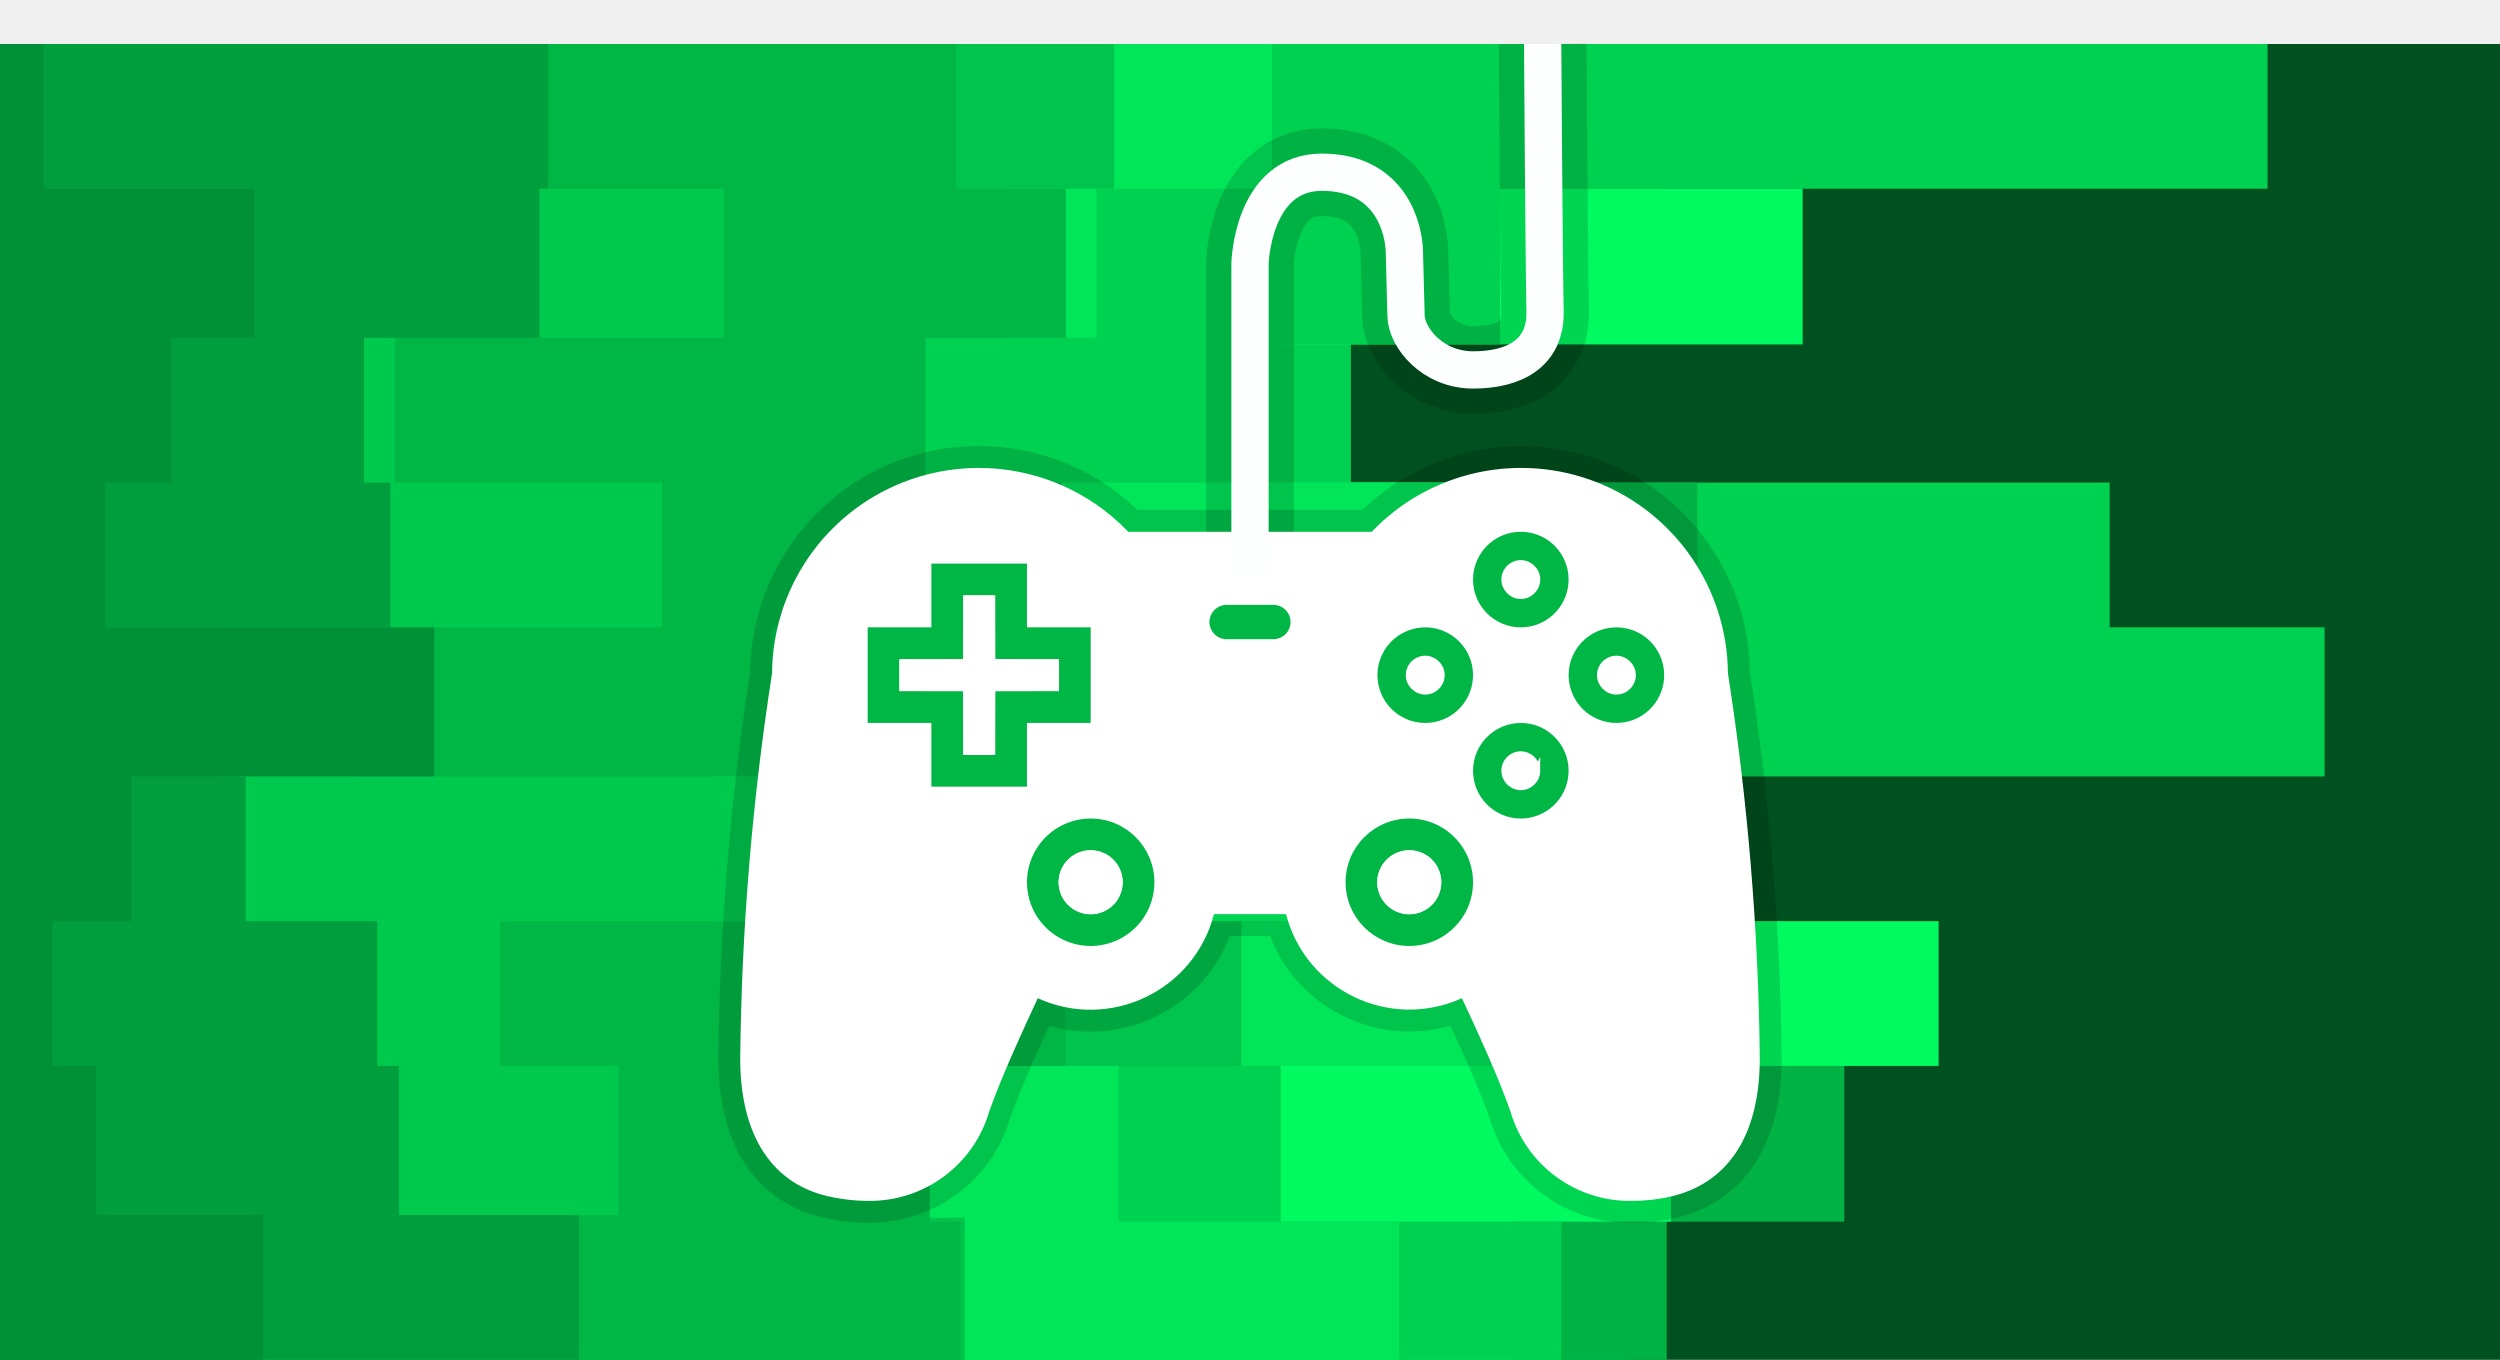
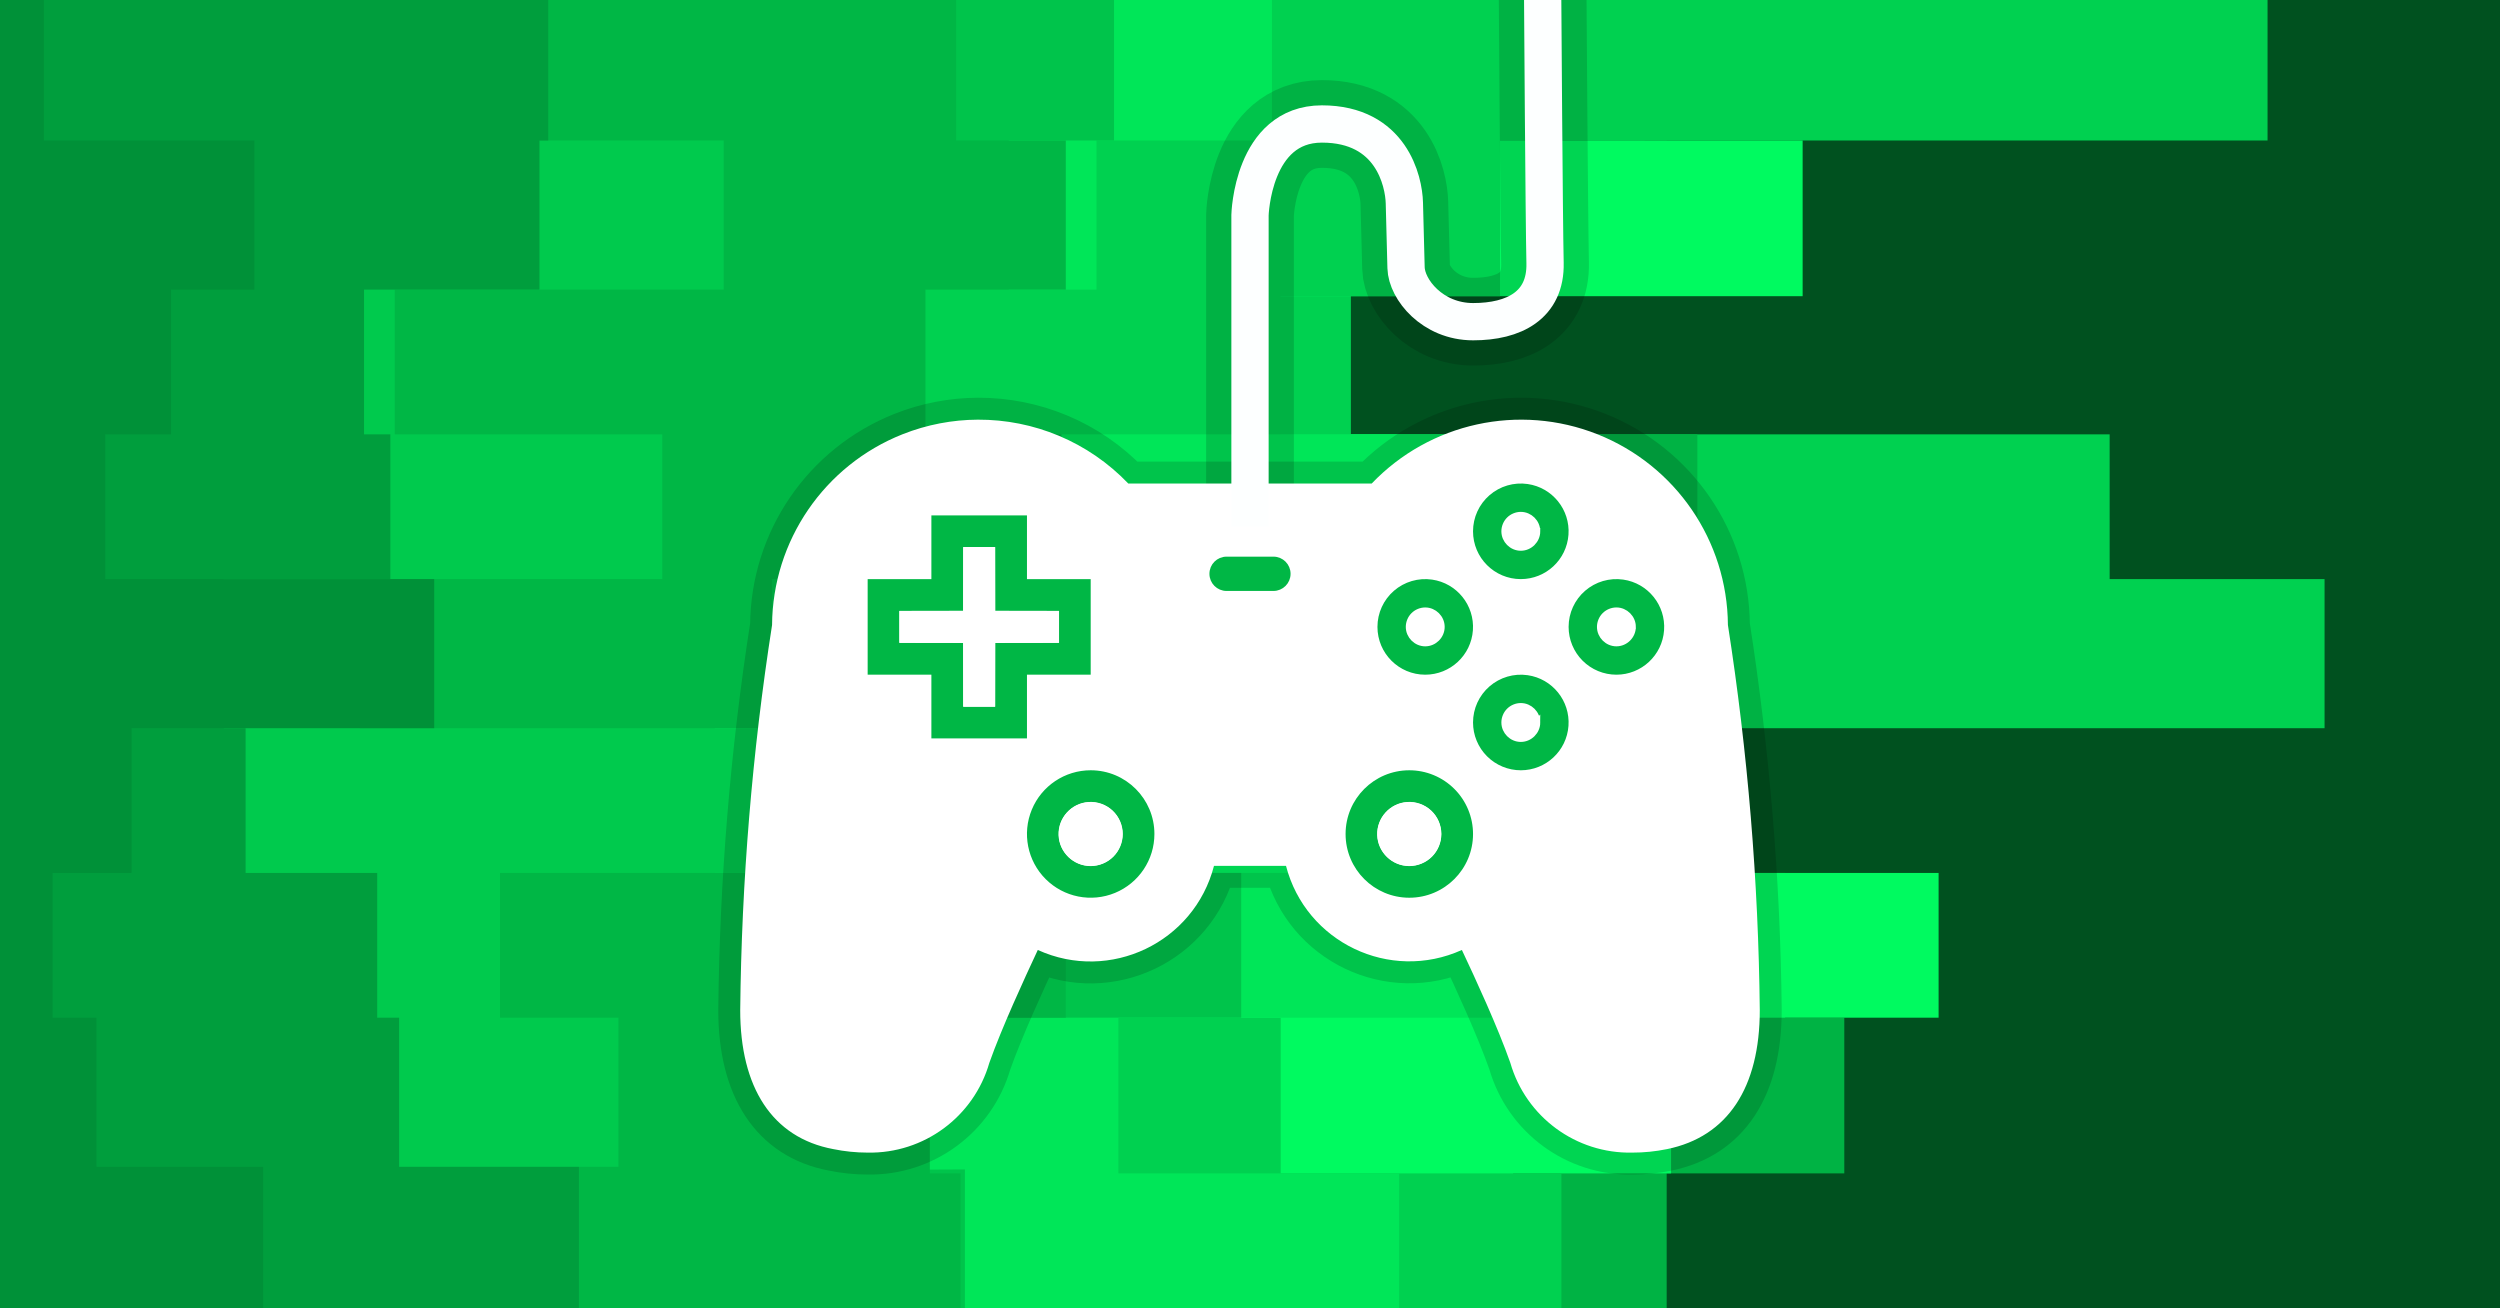
- <svg xmlns="http://www.w3.org/2000/svg" version="1.1" width="570" height="310.033" viewBox="0,0,570,310.033">
-   <g transform="translate(45,-4.93203)">
+ <svg xmlns="http://www.w3.org/2000/svg" version="1.1" width="570" height="298" viewBox="0,0,570,298">
+   <g transform="translate(45,-30.98373)">
    <g data-paper-data="{&quot;isPaintingLayer&quot;:true}" fill-rule="nonzero" stroke-linecap="butt" stroke-linejoin="miter" stroke-dasharray="" stroke-dashoffset="0" style="mix-blend-mode: normal">
      <g stroke="none" stroke-width="1" stroke-miterlimit="10">
-         <path d="M-45,314.964v-300h570v300z" fill="#00511f" />
-         <path d="M362,14.965h110v33h-167v34h-42v33h173v33h49v34h-253v33h-4v33h16v34h82v33h-371v-33v0v-34v0v-33v0v-33v0v-34v0v-33v0v-33v0v-34v0v-33v0z" fill="#00d150" />
-         <path d="M375,14.965h-79v33h34v34h-104v33h116v33h-91v34h53v33h58v33h13.5v35.5h-40.5v31.5h-380v-33v0v-34v0v-33v0v-33v0v-34v0v-33v0v-33v0v-34v0v-33v0z" fill="#00b344" />
-         <path d="M251,14.965h14v33h101v35.5h-161v31.5h97v33h-39v34h25v33h109v33h-61v35.5h-36v31.5h-345v-33v0v-34v0v-33v0v-33v0v-34v0v-33v0v-33v0v-34v0v-33v0z" fill="#00fa60" />
-         <path d="M302,14.965h33v33h-38v35.5h-50v31.5h44v33h-127v34h35v33h-41v33h89v35.5h64v31.5h-356v-33v0v-34v0v-33v0v-33v0v-34v0v-33v0v-33v0v-34v0v-33v0z" fill="#00d150" />
-         <path d="M175,14.965h70v33h-40v34h-50v33h142v33h-187v34h50v33h135v33h-85v35.5h64v31.5h-319v-33v0v-34v0v-33v0v-33v0v-34v0v-33v0v-33v0v-34v0v-33v0z" fill="#00e658" />
-         <path d="M154,14.965h55v33h-24v34h-55v33h-40v33h158v34h-145v33h135v33h-147v35l84,-0.4v32.4h-220v-33v0v-34v0v-33v0v-33v0v-34v0v-33v0v-33v0v-34v0v-33v0z" fill="#00c44b" />
-         <path d="M137,14.965h36v33h25v34h-32v33h31v33h-66v34h-13v33h80v33h-31v35.5h7v31.5h-219v-33v0v-34v0v-33v0v-33v0v-34v0v-33v0v-33v0v-34v0v-33v0z" fill="#00b745" />
-         <path d="M30,14.965h-5v33h95v34h-75v33h61v33h-69v34h112v33h-80v33h27v34h-9v33h-132v-33v0v-34v0v-33v0v-33v0v-34v0v-33v0v-33v0v-34v0v-33v0z" fill="#00ca4d" />
-         <path d="M54,14.965h26v33h-2v34h-40v33h6v33h-38v34h5v33h30v33h5v34h41v33h-132v-33v0v-34v0v-33v0v-33v0v-34v0v-33v0v-33v0v-34v0v-33v0z" fill="#009e3d" />
-         <path d="M-42,14.965h7v33h48v34h-19v33h-15v33h75v34h-69v33h-18v33h10v34h38v33h-60v-33v0v-34v0v-33v0v-33v0v-34v0v-33v0v-33v0v-34v0v-33v0z" fill="#009138" />
+         <path d="M-45,330.016v-300h570v300z" fill="#00511f" />
+         <path d="M362,30.016h110v33h-167v34h-42v33h173v33h49v34h-253v33h-4v33h16v34h82v33h-371v-33v0v-34v0v-33v0v-33v0v-34v0v-33v0v-33v0v-34v0v-33v0z" fill="#00d150" />
+         <path d="M375,30.016h-79v33h34v34h-104v33h116v33h-91v34h53v33h58v33h13.5v35.5h-40.5v31.5h-380v-33v0v-34v0v-33v0v-33v0v-34v0v-33v0v-33v0v-34v0v-33v0z" fill="#00b344" />
+         <path d="M251,30.016h14v33h101v35.5h-161v31.5h97v33h-39v34h25v33h109v33h-61v35.5h-36v31.5h-345v-33v0v-34v0v-33v0v-33v0v-34v0v-33v0v-33v0v-34v0v-33v0z" fill="#00fa60" />
+         <path d="M302,30.016h33v33h-38v35.5h-50v31.5h44v33h-127v34h35v33h-41v33h89v35.5h64v31.5h-356v-33v0v-34v0v-33v0v-33v0v-34v0v-33v0v-33v0v-34v0v-33v0z" fill="#00d150" />
+         <path d="M175,30.016h70v33h-40v34h-50v33h142v33h-187v34h50v33h135v33h-85v35.5h64v31.5h-319v-33v0v-34v0v-33v0v-33v0v-34v0v-33v0v-33v0v-34v0v-33v0z" fill="#00e658" />
+         <path d="M154,30.016h55v33h-24v34h-55v33h-40v33h158v34h-145v33h135v33h-147v35l84,-0.4v32.4h-220v-33v0v-34v0v-33v0v-33v0v-34v0v-33v0v-33v0v-34v0v-33v0z" fill="#00c44b" />
+         <path d="M137,30.016h36v33h25v34h-32v33h31v33h-66v34h-13v33h80v33h-31v35.5h7v31.5h-219v-33v0v-34v0v-33v0v-33v0v-34v0v-33v0v-33v0v-34v0v-33v0z" fill="#00b745" />
+         <path d="M30,30.016h-5v33h95v34h-75v33h61v33h-69v34h112v33h-80v33h27v34h-9v33h-132v-33v0v-34v0v-33v0v-33v0v-34v0v-33v0v-33v0v-34v0v-33v0z" fill="#00ca4d" />
+         <path d="M54,30.016h26v33h-2v34h-40v33h6v33h-38v34h5v33h30v33h5v34h41v33h-132v-33v0v-34v0v-33v0v-33v0v-34v0v-33v0v-33v0v-34v0v-33v0z" fill="#009e3d" />
+         <path d="M-42,30.016h7v33h48v34h-19v33h-15v33h75v34h-69v33h-18v33h10v34h38v33h-60v-33v0v-34v0v-33v0v-33v0v-34v0v-33v0v-33v0v-34v0v-33v0z" fill="#009138" />
      </g>
      <g>
-         <path d="M212.849,126.776c0,0 0.039,-0.6 0.891,-0.6c5.13,0 54.008,0 54.008,0c13.27,-13.875 33.629,-18.317 51.472,-11.231c17.844,7.086 29.609,24.286 29.744,43.485c4.532,29.063 6.96,58.415 7.265,87.827c0,17.58 -7.264,28.839 -21.139,31.672c-2.605,0.534 -5.259,0.803 -7.919,0.8c-12.847,0.271 -24.267,-8.137 -27.822,-20.485c-2.833,-8.063 -7.918,-19.107 -11.041,-25.718c-16.422,7.426 -35.573,-1.731 -40.1,-19.177h-16.418c-4.519,17.49 -23.731,26.66 -40.172,19.177c-3.124,6.683 -8.21,17.727 -11.043,25.718c-3.549,12.321 -14.93,20.723 -27.75,20.485c-2.635,-0.003 -5.263,-0.271 -7.844,-0.8c-13.948,-2.615 -21.212,-14.092 -21.212,-31.672c0.304,-29.412 2.731,-58.765 7.263,-87.827c0.136,-19.199 11.901,-36.398 29.744,-43.484c5.576,-2.215 11.397,-3.303 17.171,-3.33c12.703,-0.059 25.178,5.022 34.301,14.561z" fill="none" stroke-opacity="0.149" stroke="#000000" stroke-width="10" stroke-miterlimit="10" />
-         <path d="M240,135.997v-71.034c0,0 0.546,-20.764 16.392,-20.764c15.846,0 18.674,13.07 18.802,17.998c0.129,4.929 0.258,9.858 0.386,14.786c0.129,4.929 6.01,12.294 15.3,12.294c9.289,0 16.619,-3.712 16.392,-13.387c-0.218,-9.303 -0.546,-60.96 -0.546,-60.96" fill="none" stroke-opacity="0.149" stroke="#000000" stroke-width="20" stroke-miterlimit="4" />
-         <path d="M212.249,126.176h55.499c13.27,-13.875 33.629,-18.317 51.472,-11.231c17.844,7.086 29.609,24.286 29.744,43.485c4.532,29.063 6.96,58.415 7.265,87.827c0,17.58 -7.264,28.839 -21.139,31.672c-2.605,0.534 -5.259,0.803 -7.919,0.8c-12.847,0.271 -24.267,-8.137 -27.822,-20.485c-2.833,-8.063 -7.918,-19.107 -11.041,-25.718c-16.422,7.426 -35.573,-1.731 -40.1,-19.177h-16.418c-4.519,17.49 -23.731,26.66 -40.172,19.177c-3.124,6.683 -8.21,17.727 -11.043,25.718c-3.549,12.321 -14.93,20.723 -27.75,20.485c-2.635,-0.003 -5.263,-0.271 -7.844,-0.8c-13.948,-2.615 -21.212,-14.092 -21.212,-31.672c0.304,-29.412 2.731,-58.765 7.263,-87.827c0.136,-19.199 11.901,-36.398 29.744,-43.484c5.576,-2.215 11.397,-3.303 17.171,-3.33c12.703,-0.059 25.178,5.022 34.301,14.561z" fill="#ffffff" stroke="none" stroke-width="9.345" stroke-miterlimit="10" />
-         <path d="M240,135.997v-71.034c0,0 0.546,-20.764 16.392,-20.764c15.846,0 18.674,13.07 18.802,17.998c0.129,4.929 0.258,9.858 0.386,14.786c0.129,4.929 6.01,12.294 15.3,12.294c9.289,0 16.619,-3.712 16.392,-13.387c-0.218,-9.303 -0.546,-60.96 -0.546,-60.96" fill="none" stroke="#fdffff" stroke-width="8.5" stroke-miterlimit="4" />
-         <path d="M294.611,128.837c2.388,-2.07 5.557,-3.001 8.685,-2.551c5.657,0.815 9.723,5.861 9.316,11.562c-0.407,5.701 -5.15,10.118 -10.866,10.12c-6.018,-0 -10.896,-4.878 -10.896,-10.896c-0,-3.16 1.372,-6.165 3.76,-8.235zM167.355,133.44h21.794v14.527h14.529v21.794h-14.529v14.529h-21.794v-14.529h-14.529v-21.794h14.529zM305.378,137.073c0.001,-2.006 -1.625,-3.633 -3.631,-3.633c-0.963,-0 -1.887,0.382 -2.569,1.063c-0.681,0.681 -1.064,1.605 -1.064,2.568c-0,2.006 1.625,3.633 3.631,3.633c2.006,0 3.633,-1.625 3.633,-3.631zM174.62,140.703v14.529h-14.529v7.265h14.529v14.529h7.265v-14.529h14.529v-7.265h-14.529v-14.529zM272.818,150.63c2.389,-2.07 5.558,-3 8.687,-2.551c5.657,0.815 9.724,5.862 9.316,11.563c-0.408,5.701 -5.152,10.118 -10.867,10.119c-6.018,-0 -10.896,-4.878 -10.896,-10.896c-0,-3.161 1.372,-6.166 3.761,-8.235zM316.404,150.63c2.389,-2.07 5.558,-3 8.687,-2.551c5.657,0.815 9.723,5.861 9.316,11.562c-0.407,5.701 -5.15,10.118 -10.866,10.12c-2.89,0 -5.662,-1.147 -7.706,-3.191c-2.044,-2.043 -3.192,-4.815 -3.192,-7.705c-0,-3.161 1.372,-6.166 3.761,-8.235zM283.586,158.863c-0,-2.006 -1.627,-3.632 -3.633,-3.631c-0.963,0 -1.887,0.383 -2.568,1.064c-0.681,0.681 -1.063,1.605 -1.063,2.569c0.001,2.006 1.627,3.632 3.633,3.631c2.006,-0.001 3.632,-1.627 3.631,-3.633zM323.541,155.232c-0.964,-0 -1.888,0.382 -2.569,1.064c-0.681,0.681 -1.064,1.606 -1.064,2.569c0.001,2.006 1.627,3.631 3.633,3.631c2.006,-0 3.632,-1.626 3.632,-3.632c0,-2.006 -1.625,-3.632 -3.631,-3.633zM294.612,172.424c2.388,-2.069 5.557,-3 8.685,-2.551c5.657,0.815 9.723,5.861 9.316,11.562c-0.407,5.701 -5.15,10.118 -10.866,10.12c-2.89,-0 -5.662,-1.148 -7.705,-3.192c-2.043,-2.044 -3.191,-4.816 -3.191,-7.706c0.001,-3.16 1.373,-6.164 3.761,-8.233zM305.378,180.659c0.001,-2.006 -1.625,-3.633 -3.631,-3.633c-0.963,-0 -1.887,0.382 -2.569,1.063c-0.681,0.681 -1.064,1.605 -1.064,2.568c-0,2.006 1.625,3.633 3.631,3.633c2.006,0 3.633,-1.625 3.633,-3.631zM190.254,200.523c2.249,-5.429 7.547,-8.968 13.424,-8.968c8.024,0.001 14.528,6.506 14.527,14.529c-0,5.876 -3.54,11.174 -8.969,13.423c-5.429,2.249 -11.678,1.005 -15.833,-3.15c-4.155,-4.156 -5.398,-10.405 -3.148,-15.834zM261.793,206.084c-0,-8.024 6.505,-14.529 14.529,-14.529c3.853,-0 7.549,1.531 10.274,4.255c2.725,2.725 4.255,6.42 4.255,10.274c-0,8.024 -6.505,14.529 -14.529,14.529c-8.024,-0 -14.529,-6.505 -14.529,-14.529zM208.637,200.774c-1.471,-1.374 -3.447,-2.076 -5.455,-1.938c-3.915,0.257 -6.918,3.576 -6.784,7.497c0.134,3.921 3.357,7.027 7.28,7.016c1.927,0 3.775,-0.765 5.137,-2.128c1.362,-1.362 2.128,-3.21 2.128,-5.137c0,-2.013 -0.835,-3.936 -2.306,-5.31zM281.281,200.774c-1.471,-1.374 -3.447,-2.076 -5.455,-1.938c-3.915,0.257 -6.918,3.576 -6.784,7.497c0.134,3.921 3.357,7.027 7.28,7.016c1.927,0 3.775,-0.765 5.137,-2.128c1.362,-1.362 2.128,-3.21 2.128,-5.137c0,-2.013 -0.835,-3.936 -2.306,-5.31z" fill="#00b745" stroke="none" stroke-width="9.345" stroke-miterlimit="10" />
-         <path d="M327.222,158.865c-0,2.006 -1.677,3.682 -3.682,3.682c-2.006,0 -3.682,-1.676 -3.683,-3.682c-0,-0.964 0.397,-1.924 1.079,-2.605c0.681,-0.681 1.641,-1.079 2.605,-1.079c2.006,0.001 3.682,1.677 3.682,3.683z" data-paper-data="{&quot;noHover&quot;:false,&quot;origItem&quot;:[&quot;Path&quot;,{&quot;applyMatrix&quot;:true,&quot;segments&quot;:[[[357.74897,136.43652],[1.98674,0.00053],[-0.95452,-0.00025]],[[355.20399,137.49029],[0.67495,-0.67495],[-0.67494,0.67496]],[[354.15023,140.03527],[-0.00025,-0.95452],[0.00054,1.98675]],[[357.74833,143.63209],[-1.98675,0.00017],[1.98676,-0.00018]],[[361.34579,140.03463],[-0.00017,1.98674],[0.00018,-1.98675]]],&quot;closed&quot;:true,&quot;fillColor&quot;:[1,1,1],&quot;strokeWidth&quot;:9.34454}]}" fill="#ffffff" stroke="#ffffff" stroke-width="1.5" stroke-miterlimit="10" />
-         <path d="M305.429,137.073c-0.001,2.006 -1.678,3.682 -3.684,3.682c-2.006,-0 -3.682,-1.678 -3.682,-3.684c0,-0.963 0.398,-1.923 1.079,-2.604c0.681,-0.681 1.641,-1.078 2.604,-1.078c2.006,0.001 3.682,1.678 3.682,3.684z" data-paper-data="{&quot;noHover&quot;:false,&quot;origItem&quot;:[&quot;Path&quot;,{&quot;applyMatrix&quot;:true,&quot;segments&quot;:[[[339.75865,118.44983],[0,0],[0.00049,-1.98698]],[[336.16182,114.85115],[1.98699,0.00054],[-0.95421,-0.00025]],[[333.61748,115.90429],[0.6749,-0.67457],[-0.67491,0.67456]],[[332.56309,118.44812],[0.00021,-0.95421],[-0.00045,1.98698]],[[336.16001,122.04671],[-1.98699,-0.00047],[1.98698,0.00047]],[[339.75864,118.44983],[-0.00051,1.98698],[0,0]]],&quot;closed&quot;:true,&quot;fillColor&quot;:[1,1,1],&quot;strokeWidth&quot;:9.34454}]}" fill="#ffffff" stroke="#ffffff" stroke-width="1.5" stroke-miterlimit="10" />
-         <path d="M283.637,158.863c0,2.006 -1.676,3.683 -3.682,3.684c-2.006,0.001 -3.683,-1.676 -3.684,-3.682c-0,-0.963 0.397,-1.923 1.078,-2.604c0.681,-0.681 1.641,-1.079 2.604,-1.079c2.006,-0 3.683,1.676 3.684,3.682z" data-paper-data="{&quot;noHover&quot;:false,&quot;origItem&quot;:[&quot;Path&quot;,{&quot;applyMatrix&quot;:true,&quot;segments&quot;:[[[318.17325,140.0334],[0,0],[-0.00048,-1.98699]],[[314.57466,136.43648],[1.98699,-0.00045],[-0.95421,0.00021]],[[312.03083,137.49088],[0.67457,-0.6749],[-0.67457,0.6749]],[[310.9777,140.03523],[-0.00025,-0.95421],[0.00054,1.98698]],[[314.5764,143.63205],[-1.98699,0.00051],[1.98698,-0.00051]],[[318.17326,140.0334],[0.00048,1.98699],[0,0]]],&quot;closed&quot;:true,&quot;fillColor&quot;:[1,1,1],&quot;strokeWidth&quot;:9.34454}]}" fill="#ffffff" stroke="#ffffff" stroke-width="1.5" stroke-miterlimit="10" />
-         <path d="M305.429,180.659c-0.001,2.006 -1.678,3.682 -3.684,3.682c-2.006,-0 -3.682,-1.678 -3.682,-3.683c0,-0.963 0.398,-1.923 1.079,-2.604c0.681,-0.681 1.641,-1.078 2.604,-1.078c2.006,0.001 3.682,1.678 3.682,3.684z" data-paper-data="{&quot;noHover&quot;:false,&quot;origItem&quot;:[&quot;Path&quot;,{&quot;applyMatrix&quot;:true,&quot;segments&quot;:[[[339.75865,161.62233],[0,0],[0.00049,-1.98699]],[[336.16182,158.02363],[1.98699,0.00053],[-0.95421,-0.00026]],[[333.61748,159.07678],[0.6749,-0.67456],[-0.67491,0.67455]],[[332.56309,161.6206],[0.00021,-0.95421],[-0.00045,1.98698]],[[336.16001,165.21919],[-1.98699,-0.00048],[1.98698,0.00047]],[[339.75864,161.62231],[-0.00051,1.98699],[0,0]]],&quot;closed&quot;:true,&quot;fillColor&quot;:[1,1,1],&quot;strokeWidth&quot;:9.34454}]}" fill="#ffffff" stroke="#ffffff" stroke-width="1.5" stroke-miterlimit="10" />
-         <path d="M281.315,200.737c1.471,1.374 2.322,3.334 2.322,5.347c0,1.927 -0.78,3.81 -2.142,5.173c-1.362,1.362 -3.246,2.143 -5.173,2.143c-3.923,0.011 -7.197,-3.144 -7.331,-7.065c-0.134,-3.921 2.916,-7.292 6.831,-7.549c2.008,-0.138 4.022,0.578 5.493,1.952z" data-paper-data="{&quot;noHover&quot;:false,&quot;origItem&quot;:[&quot;Path&quot;,{&quot;applyMatrix&quot;:true,&quot;segments&quot;:[[[315.88931,181.54666],[0,0],[-1.45728,-1.36107]],[[310.48593,179.62662],[1.98937,-0.13633],[-3.87765,0.25476]],[[303.7663,187.05271],[-0.13287,-3.88375],[0.13287,3.88375]],[[310.97772,194.00223],[-3.88601,0.01083],[1.90844,0.00004]],[[316.06591,191.8947],[-1.34946,1.34946],[1.34946,-1.34947]],[[318.17342,186.8065],[0.00004,1.90845],[0.00032,-1.99402]],[[315.88931,181.54665],[1.45729,1.36106],[0,0]]],&quot;closed&quot;:true,&quot;fillColor&quot;:[1,1,1],&quot;strokeWidth&quot;:9.34454}]}" fill="#ffffff" stroke="none" stroke-width="4.672" stroke-miterlimit="10" />
-         <path d="M208.671,200.737c1.471,1.374 2.322,3.334 2.322,5.347c0,1.927 -0.78,3.81 -2.142,5.173c-1.362,1.362 -3.246,2.143 -5.173,2.143c-3.923,0.011 -7.197,-3.144 -7.331,-7.065c-0.134,-3.921 2.916,-7.292 6.831,-7.549c2.008,-0.138 4.022,0.578 5.493,1.952z" data-paper-data="{&quot;noHover&quot;:false,&quot;origItem&quot;:[&quot;Path&quot;,{&quot;applyMatrix&quot;:true,&quot;segments&quot;:[[[243.93392,181.54665],[0,0],[-1.45728,-1.36107]],[[238.53054,179.62661],[1.98936,-0.13632],[-3.87766,0.25477]],[[231.81091,187.05271],[-0.13287,-3.88375],[0.13287,3.88375]],[[239.02232,194.00223],[-3.88601,0.01083],[1.90844,0.00004]],[[244.11051,191.89471],[-1.34946,1.34946],[1.34945,-1.34947]],[[246.21802,186.8065],[0.00005,1.90845],[0.00032,-1.99402]],[[243.93391,181.54666],[1.45729,1.36106],[0,0]]],&quot;closed&quot;:true,&quot;fillColor&quot;:[1,1,1],&quot;strokeWidth&quot;:9.34454}]}" fill="#ffffff" stroke="none" stroke-width="4.672" stroke-miterlimit="10" />
-         <path d="M181.894,140.654l0.026,14.543l14.543,0.026v7.284l-14.543,0.026l-0.026,14.543h-7.284l-0.026,-14.543l-14.543,-0.026v-7.284l14.543,-0.026l0.026,-14.543z" data-paper-data="{&quot;noHover&quot;:false,&quot;origItem&quot;:[&quot;Path&quot;,{&quot;applyMatrix&quot;:true,&quot;segments&quot;:[[210.23947,122.04511],[210.23947,136.43653],[195.84803,136.43653],[195.84803,143.63225],[210.23947,143.63225],[210.23947,158.02368],[217.43518,158.02368],[217.43518,143.63225],[231.82661,143.63225],[231.82661,136.43653],[217.43518,136.43653],[217.43518,122.04511]],&quot;closed&quot;:true,&quot;fillColor&quot;:[1,1,1],&quot;strokeWidth&quot;:9.34454}]}" fill="#ffffff" stroke="none" stroke-width="4.672" stroke-miterlimit="10" />
-         <path d="M248.75,146.758c0,1.884 -1.527,3.412 -3.412,3.412h-10.676c-1.884,0 -3.412,-1.528 -3.412,-3.412v0c0,-1.884 1.528,-3.412 3.412,-3.412h10.676c1.884,0 3.412,1.528 3.412,3.412z" fill="#00b745" stroke="#00b745" stroke-width="1" stroke-miterlimit="10" />
+         <path d="M212.849,141.827c0,0 0.039,-0.6 0.891,-0.6c5.13,0 54.008,0 54.008,0c13.27,-13.875 33.629,-18.317 51.472,-11.231c17.844,7.086 29.609,24.286 29.744,43.485c4.532,29.063 6.96,58.415 7.265,87.827c0,17.58 -7.264,28.839 -21.139,31.672c-2.605,0.534 -5.259,0.803 -7.919,0.8c-12.847,0.271 -24.267,-8.137 -27.822,-20.485c-2.833,-8.063 -7.918,-19.107 -11.041,-25.718c-16.422,7.426 -35.573,-1.731 -40.1,-19.177h-16.418c-4.519,17.49 -23.731,26.66 -40.172,19.177c-3.124,6.683 -8.21,17.727 -11.043,25.718c-3.549,12.321 -14.93,20.723 -27.75,20.485c-2.635,-0.003 -5.263,-0.271 -7.844,-0.8c-13.948,-2.615 -21.212,-14.092 -21.212,-31.672c0.304,-29.412 2.731,-58.765 7.263,-87.827c0.136,-19.199 11.901,-36.398 29.744,-43.484c5.576,-2.215 11.397,-3.303 17.171,-3.33c12.703,-0.059 25.178,5.022 34.301,14.561z" fill="none" stroke-opacity="0.149" stroke="#000000" stroke-width="10" stroke-miterlimit="10" />
+         <path d="M240,151.049v-71.034c0,0 0.546,-20.764 16.392,-20.764c15.846,0 18.674,13.07 18.802,17.998c0.129,4.929 0.258,9.858 0.386,14.786c0.129,4.929 6.01,12.294 15.3,12.294c9.289,0 16.619,-3.712 16.392,-13.387c-0.218,-9.303 -0.546,-60.96 -0.546,-60.96" fill="none" stroke-opacity="0.149" stroke="#000000" stroke-width="20" stroke-miterlimit="4" />
+         <path d="M212.249,141.227h55.499c13.27,-13.875 33.629,-18.317 51.472,-11.231c17.844,7.086 29.609,24.286 29.744,43.485c4.532,29.063 6.96,58.415 7.265,87.827c0,17.58 -7.264,28.839 -21.139,31.672c-2.605,0.534 -5.259,0.803 -7.919,0.8c-12.847,0.271 -24.267,-8.137 -27.822,-20.485c-2.833,-8.063 -7.918,-19.107 -11.041,-25.718c-16.422,7.426 -35.573,-1.731 -40.1,-19.177h-16.418c-4.519,17.49 -23.731,26.66 -40.172,19.177c-3.124,6.683 -8.21,17.727 -11.043,25.718c-3.549,12.321 -14.93,20.723 -27.75,20.485c-2.635,-0.003 -5.263,-0.271 -7.844,-0.8c-13.948,-2.615 -21.212,-14.092 -21.212,-31.672c0.304,-29.412 2.731,-58.765 7.263,-87.827c0.136,-19.199 11.901,-36.398 29.744,-43.484c5.576,-2.215 11.397,-3.303 17.171,-3.33c12.703,-0.059 25.178,5.022 34.301,14.561z" fill="#ffffff" stroke="none" stroke-width="9.345" stroke-miterlimit="10" />
+         <path d="M240,151.049v-71.034c0,0 0.546,-20.764 16.392,-20.764c15.846,0 18.674,13.07 18.802,17.998c0.129,4.929 0.258,9.858 0.386,14.786c0.129,4.929 6.01,12.294 15.3,12.294c9.289,0 16.619,-3.712 16.392,-13.387c-0.218,-9.303 -0.546,-60.96 -0.546,-60.96" fill="none" stroke="#fdffff" stroke-width="8.5" stroke-miterlimit="4" />
+         <path d="M294.611,143.889c2.388,-2.07 5.557,-3.001 8.685,-2.551c5.657,0.815 9.723,5.861 9.316,11.562c-0.407,5.701 -5.15,10.118 -10.866,10.12c-6.018,-0 -10.896,-4.878 -10.896,-10.896c-0,-3.16 1.372,-6.165 3.76,-8.235zM167.355,148.492h21.794v14.527h14.529v21.794h-14.529v14.529h-21.794v-14.529h-14.529v-21.794h14.529zM305.378,152.125c0.001,-2.006 -1.625,-3.633 -3.631,-3.633c-0.963,-0 -1.887,0.382 -2.569,1.063c-0.681,0.681 -1.064,1.605 -1.064,2.568c-0,2.006 1.625,3.633 3.631,3.633c2.006,0 3.633,-1.625 3.633,-3.631zM174.62,155.755v14.529h-14.529v7.265h14.529v14.529h7.265v-14.529h14.529v-7.265h-14.529v-14.529zM272.818,165.682c2.389,-2.07 5.558,-3 8.687,-2.551c5.657,0.815 9.724,5.862 9.316,11.563c-0.408,5.701 -5.152,10.118 -10.867,10.119c-6.018,-0 -10.896,-4.878 -10.896,-10.896c-0,-3.161 1.372,-6.166 3.761,-8.235zM316.404,165.682c2.389,-2.07 5.558,-3 8.687,-2.551c5.657,0.815 9.723,5.861 9.316,11.562c-0.407,5.701 -5.15,10.118 -10.866,10.12c-2.89,0 -5.662,-1.147 -7.706,-3.191c-2.044,-2.043 -3.192,-4.815 -3.192,-7.705c-0,-3.161 1.372,-6.166 3.761,-8.235zM283.586,173.915c-0,-2.006 -1.627,-3.632 -3.633,-3.631c-0.963,0 -1.887,0.383 -2.568,1.064c-0.681,0.681 -1.063,1.605 -1.063,2.569c0.001,2.006 1.627,3.632 3.633,3.631c2.006,-0.001 3.632,-1.627 3.631,-3.633zM323.541,170.284c-0.964,-0 -1.888,0.382 -2.569,1.064c-0.681,0.681 -1.064,1.606 -1.064,2.569c0.001,2.006 1.627,3.631 3.633,3.631c2.006,-0 3.632,-1.626 3.632,-3.632c0,-2.006 -1.625,-3.632 -3.631,-3.633zM294.612,187.476c2.388,-2.069 5.557,-3 8.685,-2.551c5.657,0.815 9.723,5.861 9.316,11.562c-0.407,5.701 -5.15,10.118 -10.866,10.12c-2.89,-0 -5.662,-1.148 -7.705,-3.192c-2.043,-2.044 -3.191,-4.816 -3.191,-7.706c0.001,-3.16 1.373,-6.164 3.761,-8.233zM305.378,195.711c0.001,-2.006 -1.625,-3.633 -3.631,-3.633c-0.963,-0 -1.887,0.382 -2.569,1.063c-0.681,0.681 -1.064,1.605 -1.064,2.568c-0,2.006 1.625,3.633 3.631,3.633c2.006,0 3.633,-1.625 3.633,-3.631zM190.254,215.574c2.249,-5.429 7.547,-8.968 13.424,-8.968c8.024,0.001 14.528,6.506 14.527,14.529c-0,5.876 -3.54,11.174 -8.969,13.423c-5.429,2.249 -11.678,1.005 -15.833,-3.15c-4.155,-4.156 -5.398,-10.405 -3.148,-15.834zM261.793,221.136c-0,-8.024 6.505,-14.529 14.529,-14.529c3.853,-0 7.549,1.531 10.274,4.255c2.725,2.725 4.255,6.42 4.255,10.274c-0,8.024 -6.505,14.529 -14.529,14.529c-8.024,-0 -14.529,-6.505 -14.529,-14.529zM208.637,215.826c-1.471,-1.374 -3.447,-2.076 -5.455,-1.938c-3.915,0.257 -6.918,3.576 -6.784,7.497c0.134,3.921 3.357,7.027 7.28,7.016c1.927,0 3.775,-0.765 5.137,-2.128c1.362,-1.362 2.128,-3.21 2.128,-5.137c0,-2.013 -0.835,-3.936 -2.306,-5.31zM281.281,215.826c-1.471,-1.374 -3.447,-2.076 -5.455,-1.938c-3.915,0.257 -6.918,3.576 -6.784,7.497c0.134,3.921 3.357,7.027 7.28,7.016c1.927,0 3.775,-0.765 5.137,-2.128c1.362,-1.362 2.128,-3.21 2.128,-5.137c0,-2.013 -0.835,-3.936 -2.306,-5.31z" fill="#00b745" stroke="none" stroke-width="9.345" stroke-miterlimit="10" />
+         <path d="M327.222,173.916c-0,2.006 -1.677,3.682 -3.682,3.682c-2.006,0 -3.682,-1.676 -3.683,-3.682c-0,-0.964 0.397,-1.924 1.079,-2.605c0.681,-0.681 1.641,-1.079 2.605,-1.079c2.006,0.001 3.682,1.677 3.682,3.683z" data-paper-data="{&quot;noHover&quot;:false,&quot;origItem&quot;:[&quot;Path&quot;,{&quot;applyMatrix&quot;:true,&quot;segments&quot;:[[[357.74897,136.43652],[1.98674,0.00053],[-0.95452,-0.00025]],[[355.20399,137.49029],[0.67495,-0.67495],[-0.67494,0.67496]],[[354.15023,140.03527],[-0.00025,-0.95452],[0.00054,1.98675]],[[357.74833,143.63209],[-1.98675,0.00017],[1.98676,-0.00018]],[[361.34579,140.03463],[-0.00017,1.98674],[0.00018,-1.98675]]],&quot;closed&quot;:true,&quot;fillColor&quot;:[1,1,1],&quot;strokeWidth&quot;:9.34454}]}" fill="#ffffff" stroke="#ffffff" stroke-width="1.5" stroke-miterlimit="10" />
+         <path d="M305.429,152.125c-0.001,2.006 -1.678,3.682 -3.684,3.682c-2.006,-0 -3.682,-1.678 -3.682,-3.684c0,-0.963 0.398,-1.923 1.079,-2.604c0.681,-0.681 1.641,-1.078 2.604,-1.078c2.006,0.001 3.682,1.678 3.682,3.684z" data-paper-data="{&quot;noHover&quot;:false,&quot;origItem&quot;:[&quot;Path&quot;,{&quot;applyMatrix&quot;:true,&quot;segments&quot;:[[[339.75865,118.44983],[0,0],[0.00049,-1.98698]],[[336.16182,114.85115],[1.98699,0.00054],[-0.95421,-0.00025]],[[333.61748,115.90429],[0.6749,-0.67457],[-0.67491,0.67456]],[[332.56309,118.44812],[0.00021,-0.95421],[-0.00045,1.98698]],[[336.16001,122.04671],[-1.98699,-0.00047],[1.98698,0.00047]],[[339.75864,118.44983],[-0.00051,1.98698],[0,0]]],&quot;closed&quot;:true,&quot;fillColor&quot;:[1,1,1],&quot;strokeWidth&quot;:9.34454}]}" fill="#ffffff" stroke="#ffffff" stroke-width="1.5" stroke-miterlimit="10" />
+         <path d="M283.637,173.915c0,2.006 -1.676,3.683 -3.682,3.684c-2.006,0.001 -3.683,-1.676 -3.684,-3.682c-0,-0.963 0.397,-1.923 1.078,-2.604c0.681,-0.681 1.641,-1.079 2.604,-1.079c2.006,-0 3.683,1.676 3.684,3.682z" data-paper-data="{&quot;noHover&quot;:false,&quot;origItem&quot;:[&quot;Path&quot;,{&quot;applyMatrix&quot;:true,&quot;segments&quot;:[[[318.17325,140.0334],[0,0],[-0.00048,-1.98699]],[[314.57466,136.43648],[1.98699,-0.00045],[-0.95421,0.00021]],[[312.03083,137.49088],[0.67457,-0.6749],[-0.67457,0.6749]],[[310.9777,140.03523],[-0.00025,-0.95421],[0.00054,1.98698]],[[314.5764,143.63205],[-1.98699,0.00051],[1.98698,-0.00051]],[[318.17326,140.0334],[0.00048,1.98699],[0,0]]],&quot;closed&quot;:true,&quot;fillColor&quot;:[1,1,1],&quot;strokeWidth&quot;:9.34454}]}" fill="#ffffff" stroke="#ffffff" stroke-width="1.5" stroke-miterlimit="10" />
+         <path d="M305.429,195.711c-0.001,2.006 -1.678,3.682 -3.684,3.682c-2.006,-0 -3.682,-1.678 -3.682,-3.683c0,-0.963 0.398,-1.923 1.079,-2.604c0.681,-0.681 1.641,-1.078 2.604,-1.078c2.006,0.001 3.682,1.678 3.682,3.684z" data-paper-data="{&quot;noHover&quot;:false,&quot;origItem&quot;:[&quot;Path&quot;,{&quot;applyMatrix&quot;:true,&quot;segments&quot;:[[[339.75865,161.62233],[0,0],[0.00049,-1.98699]],[[336.16182,158.02363],[1.98699,0.00053],[-0.95421,-0.00026]],[[333.61748,159.07678],[0.6749,-0.67456],[-0.67491,0.67455]],[[332.56309,161.6206],[0.00021,-0.95421],[-0.00045,1.98698]],[[336.16001,165.21919],[-1.98699,-0.00048],[1.98698,0.00047]],[[339.75864,161.62231],[-0.00051,1.98699],[0,0]]],&quot;closed&quot;:true,&quot;fillColor&quot;:[1,1,1],&quot;strokeWidth&quot;:9.34454}]}" fill="#ffffff" stroke="#ffffff" stroke-width="1.5" stroke-miterlimit="10" />
+         <path d="M281.315,215.789c1.471,1.374 2.322,3.334 2.322,5.347c0,1.927 -0.78,3.81 -2.142,5.173c-1.362,1.362 -3.246,2.143 -5.173,2.143c-3.923,0.011 -7.197,-3.144 -7.331,-7.065c-0.134,-3.921 2.916,-7.292 6.831,-7.549c2.008,-0.138 4.022,0.578 5.493,1.952z" data-paper-data="{&quot;noHover&quot;:false,&quot;origItem&quot;:[&quot;Path&quot;,{&quot;applyMatrix&quot;:true,&quot;segments&quot;:[[[315.88931,181.54666],[0,0],[-1.45728,-1.36107]],[[310.48593,179.62662],[1.98937,-0.13633],[-3.87765,0.25476]],[[303.7663,187.05271],[-0.13287,-3.88375],[0.13287,3.88375]],[[310.97772,194.00223],[-3.88601,0.01083],[1.90844,0.00004]],[[316.06591,191.8947],[-1.34946,1.34946],[1.34946,-1.34947]],[[318.17342,186.8065],[0.00004,1.90845],[0.00032,-1.99402]],[[315.88931,181.54665],[1.45729,1.36106],[0,0]]],&quot;closed&quot;:true,&quot;fillColor&quot;:[1,1,1],&quot;strokeWidth&quot;:9.34454}]}" fill="#ffffff" stroke="none" stroke-width="4.672" stroke-miterlimit="10" />
+         <path d="M208.671,215.789c1.471,1.374 2.322,3.334 2.322,5.347c0,1.927 -0.78,3.81 -2.142,5.173c-1.362,1.362 -3.246,2.143 -5.173,2.143c-3.923,0.011 -7.197,-3.144 -7.331,-7.065c-0.134,-3.921 2.916,-7.292 6.831,-7.549c2.008,-0.138 4.022,0.578 5.493,1.952z" data-paper-data="{&quot;noHover&quot;:false,&quot;origItem&quot;:[&quot;Path&quot;,{&quot;applyMatrix&quot;:true,&quot;segments&quot;:[[[243.93392,181.54665],[0,0],[-1.45728,-1.36107]],[[238.53054,179.62661],[1.98936,-0.13632],[-3.87766,0.25477]],[[231.81091,187.05271],[-0.13287,-3.88375],[0.13287,3.88375]],[[239.02232,194.00223],[-3.88601,0.01083],[1.90844,0.00004]],[[244.11051,191.89471],[-1.34946,1.34946],[1.34945,-1.34947]],[[246.21802,186.8065],[0.00005,1.90845],[0.00032,-1.99402]],[[243.93391,181.54666],[1.45729,1.36106],[0,0]]],&quot;closed&quot;:true,&quot;fillColor&quot;:[1,1,1],&quot;strokeWidth&quot;:9.34454}]}" fill="#ffffff" stroke="none" stroke-width="4.672" stroke-miterlimit="10" />
+         <path d="M181.894,155.705l0.026,14.543l14.543,0.026v7.284l-14.543,0.026l-0.026,14.543h-7.284l-0.026,-14.543l-14.543,-0.026v-7.284l14.543,-0.026l0.026,-14.543z" data-paper-data="{&quot;noHover&quot;:false,&quot;origItem&quot;:[&quot;Path&quot;,{&quot;applyMatrix&quot;:true,&quot;segments&quot;:[[210.23947,122.04511],[210.23947,136.43653],[195.84803,136.43653],[195.84803,143.63225],[210.23947,143.63225],[210.23947,158.02368],[217.43518,158.02368],[217.43518,143.63225],[231.82661,143.63225],[231.82661,136.43653],[217.43518,136.43653],[217.43518,122.04511]],&quot;closed&quot;:true,&quot;fillColor&quot;:[1,1,1],&quot;strokeWidth&quot;:9.34454}]}" fill="#ffffff" stroke="none" stroke-width="4.672" stroke-miterlimit="10" />
+         <path d="M248.75,161.81c0,1.884 -1.527,3.412 -3.412,3.412h-10.676c-1.884,0 -3.412,-1.528 -3.412,-3.412v0c0,-1.884 1.528,-3.412 3.412,-3.412h10.676c1.884,0 3.412,1.528 3.412,3.412z" fill="#00b745" stroke="#00b745" stroke-width="1" stroke-miterlimit="10" />
      </g>
    </g>
  </g>
</svg>
